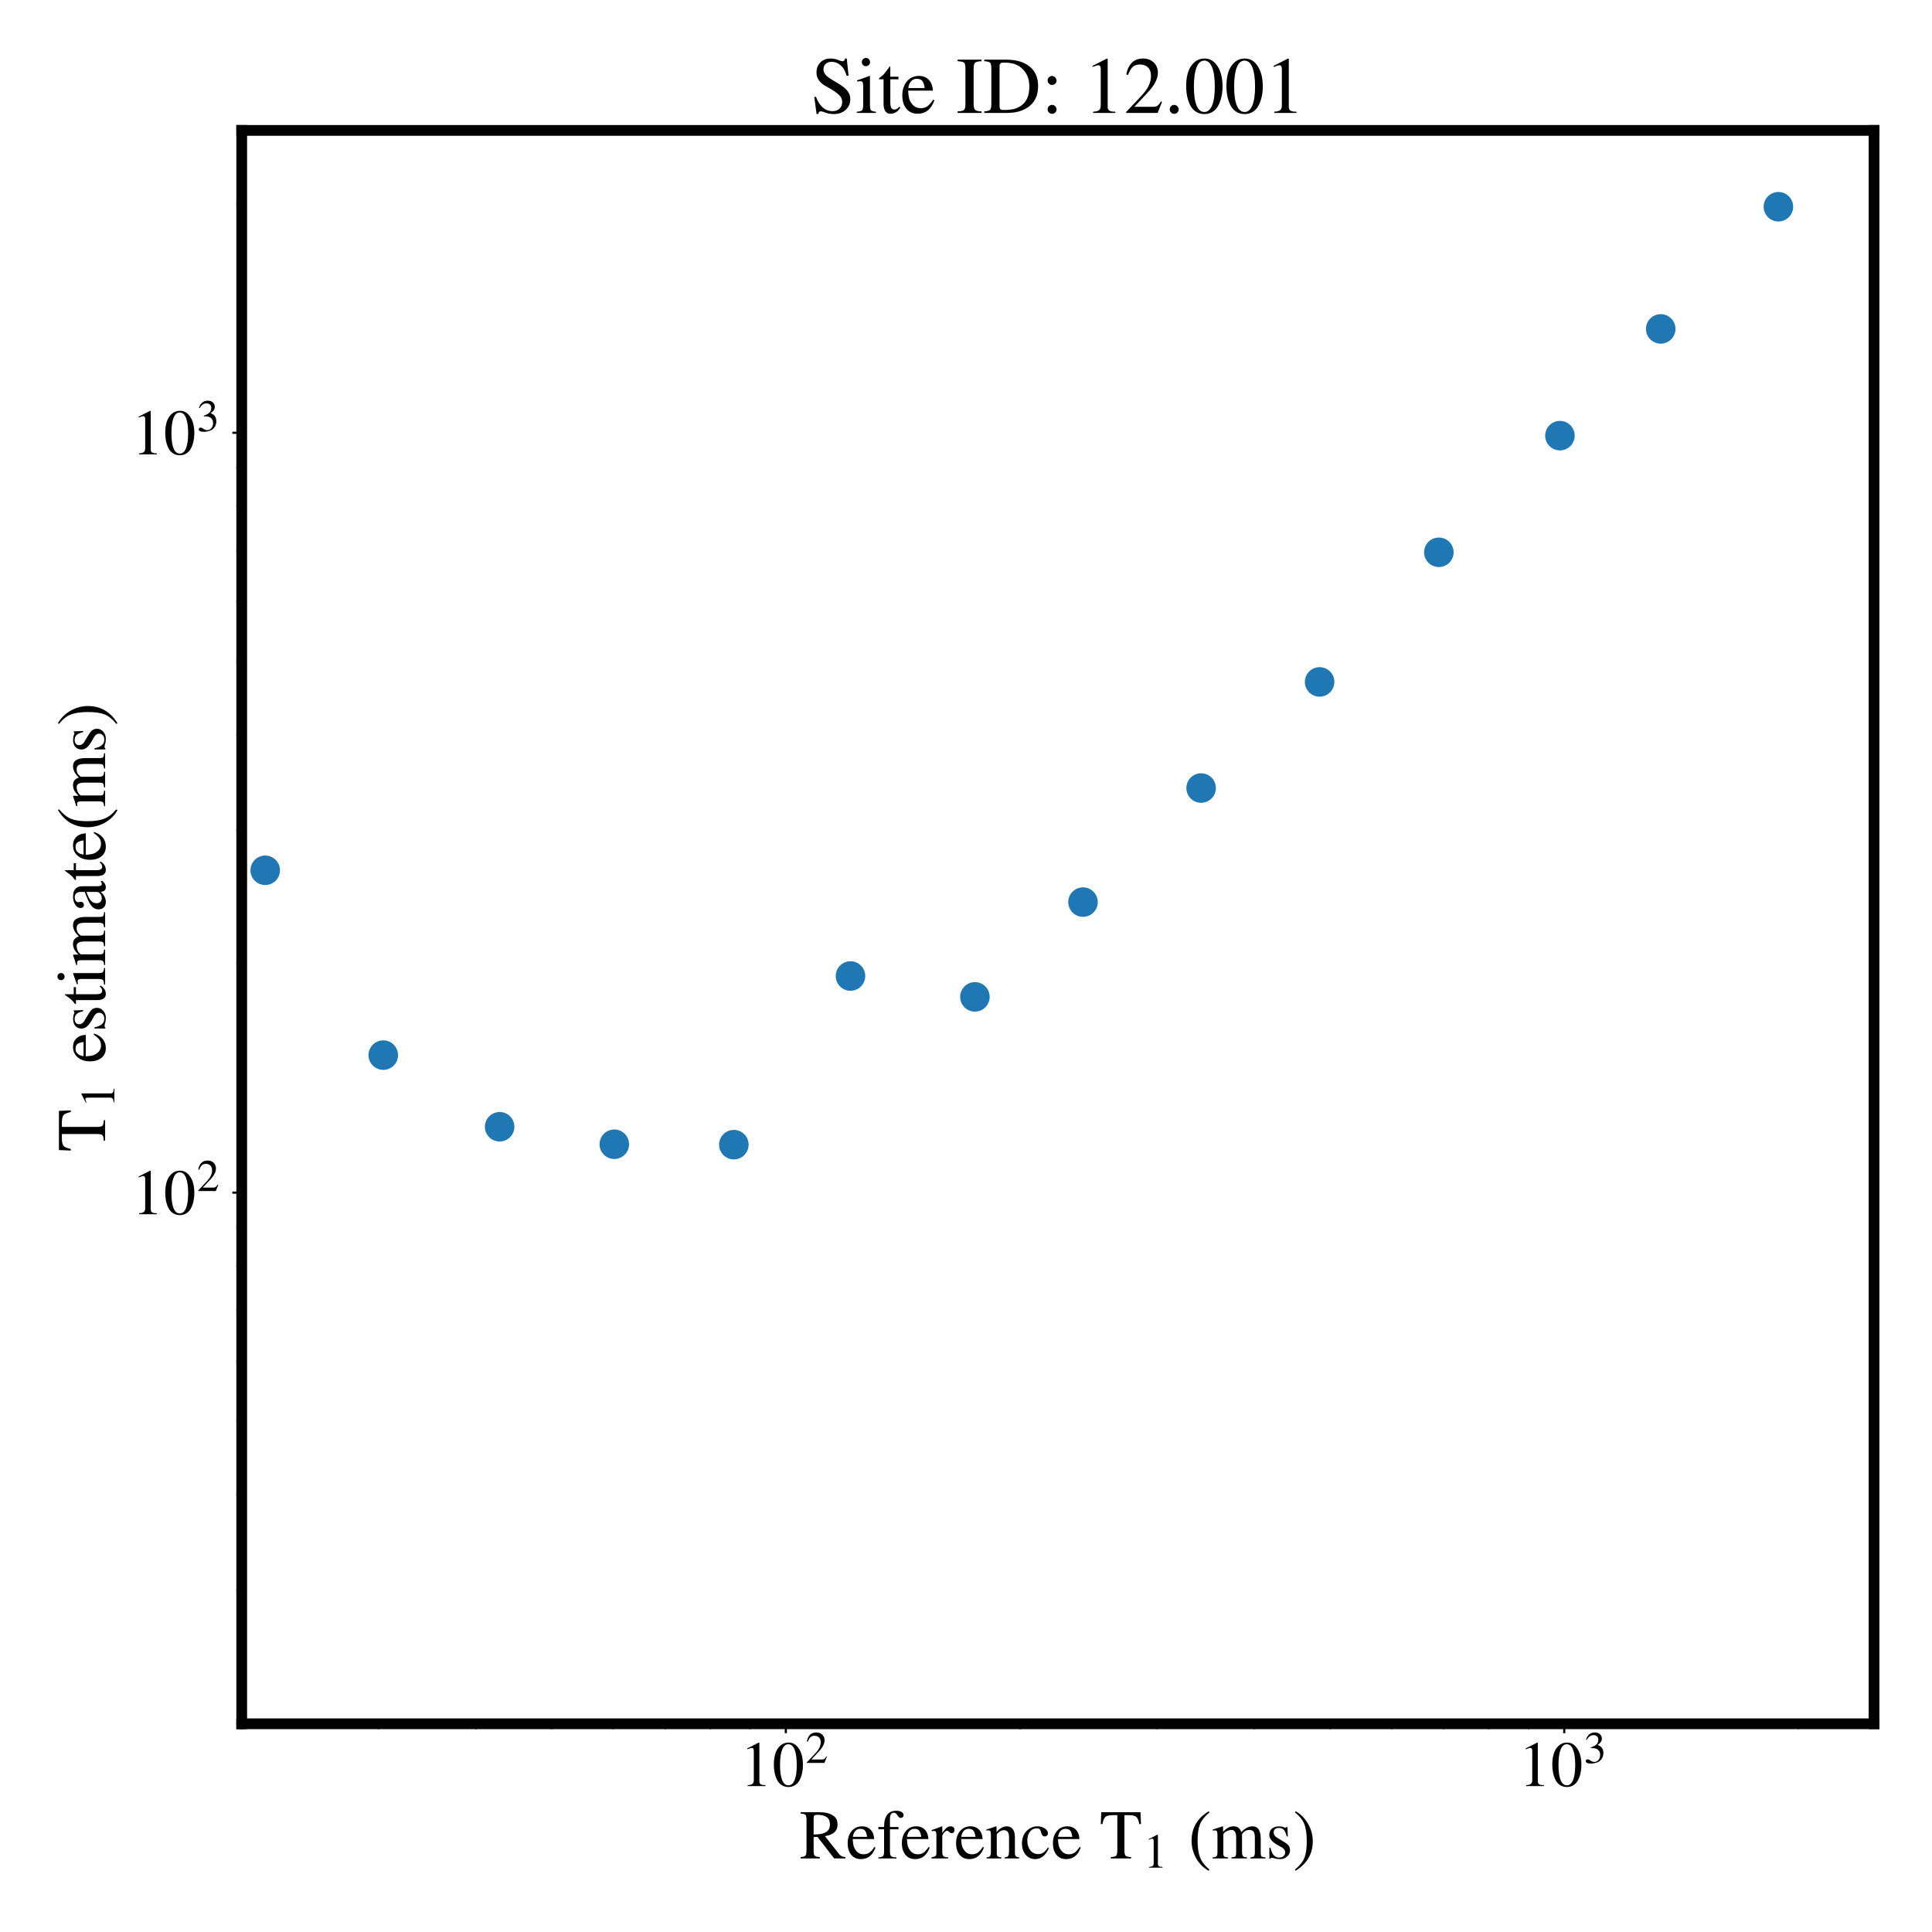
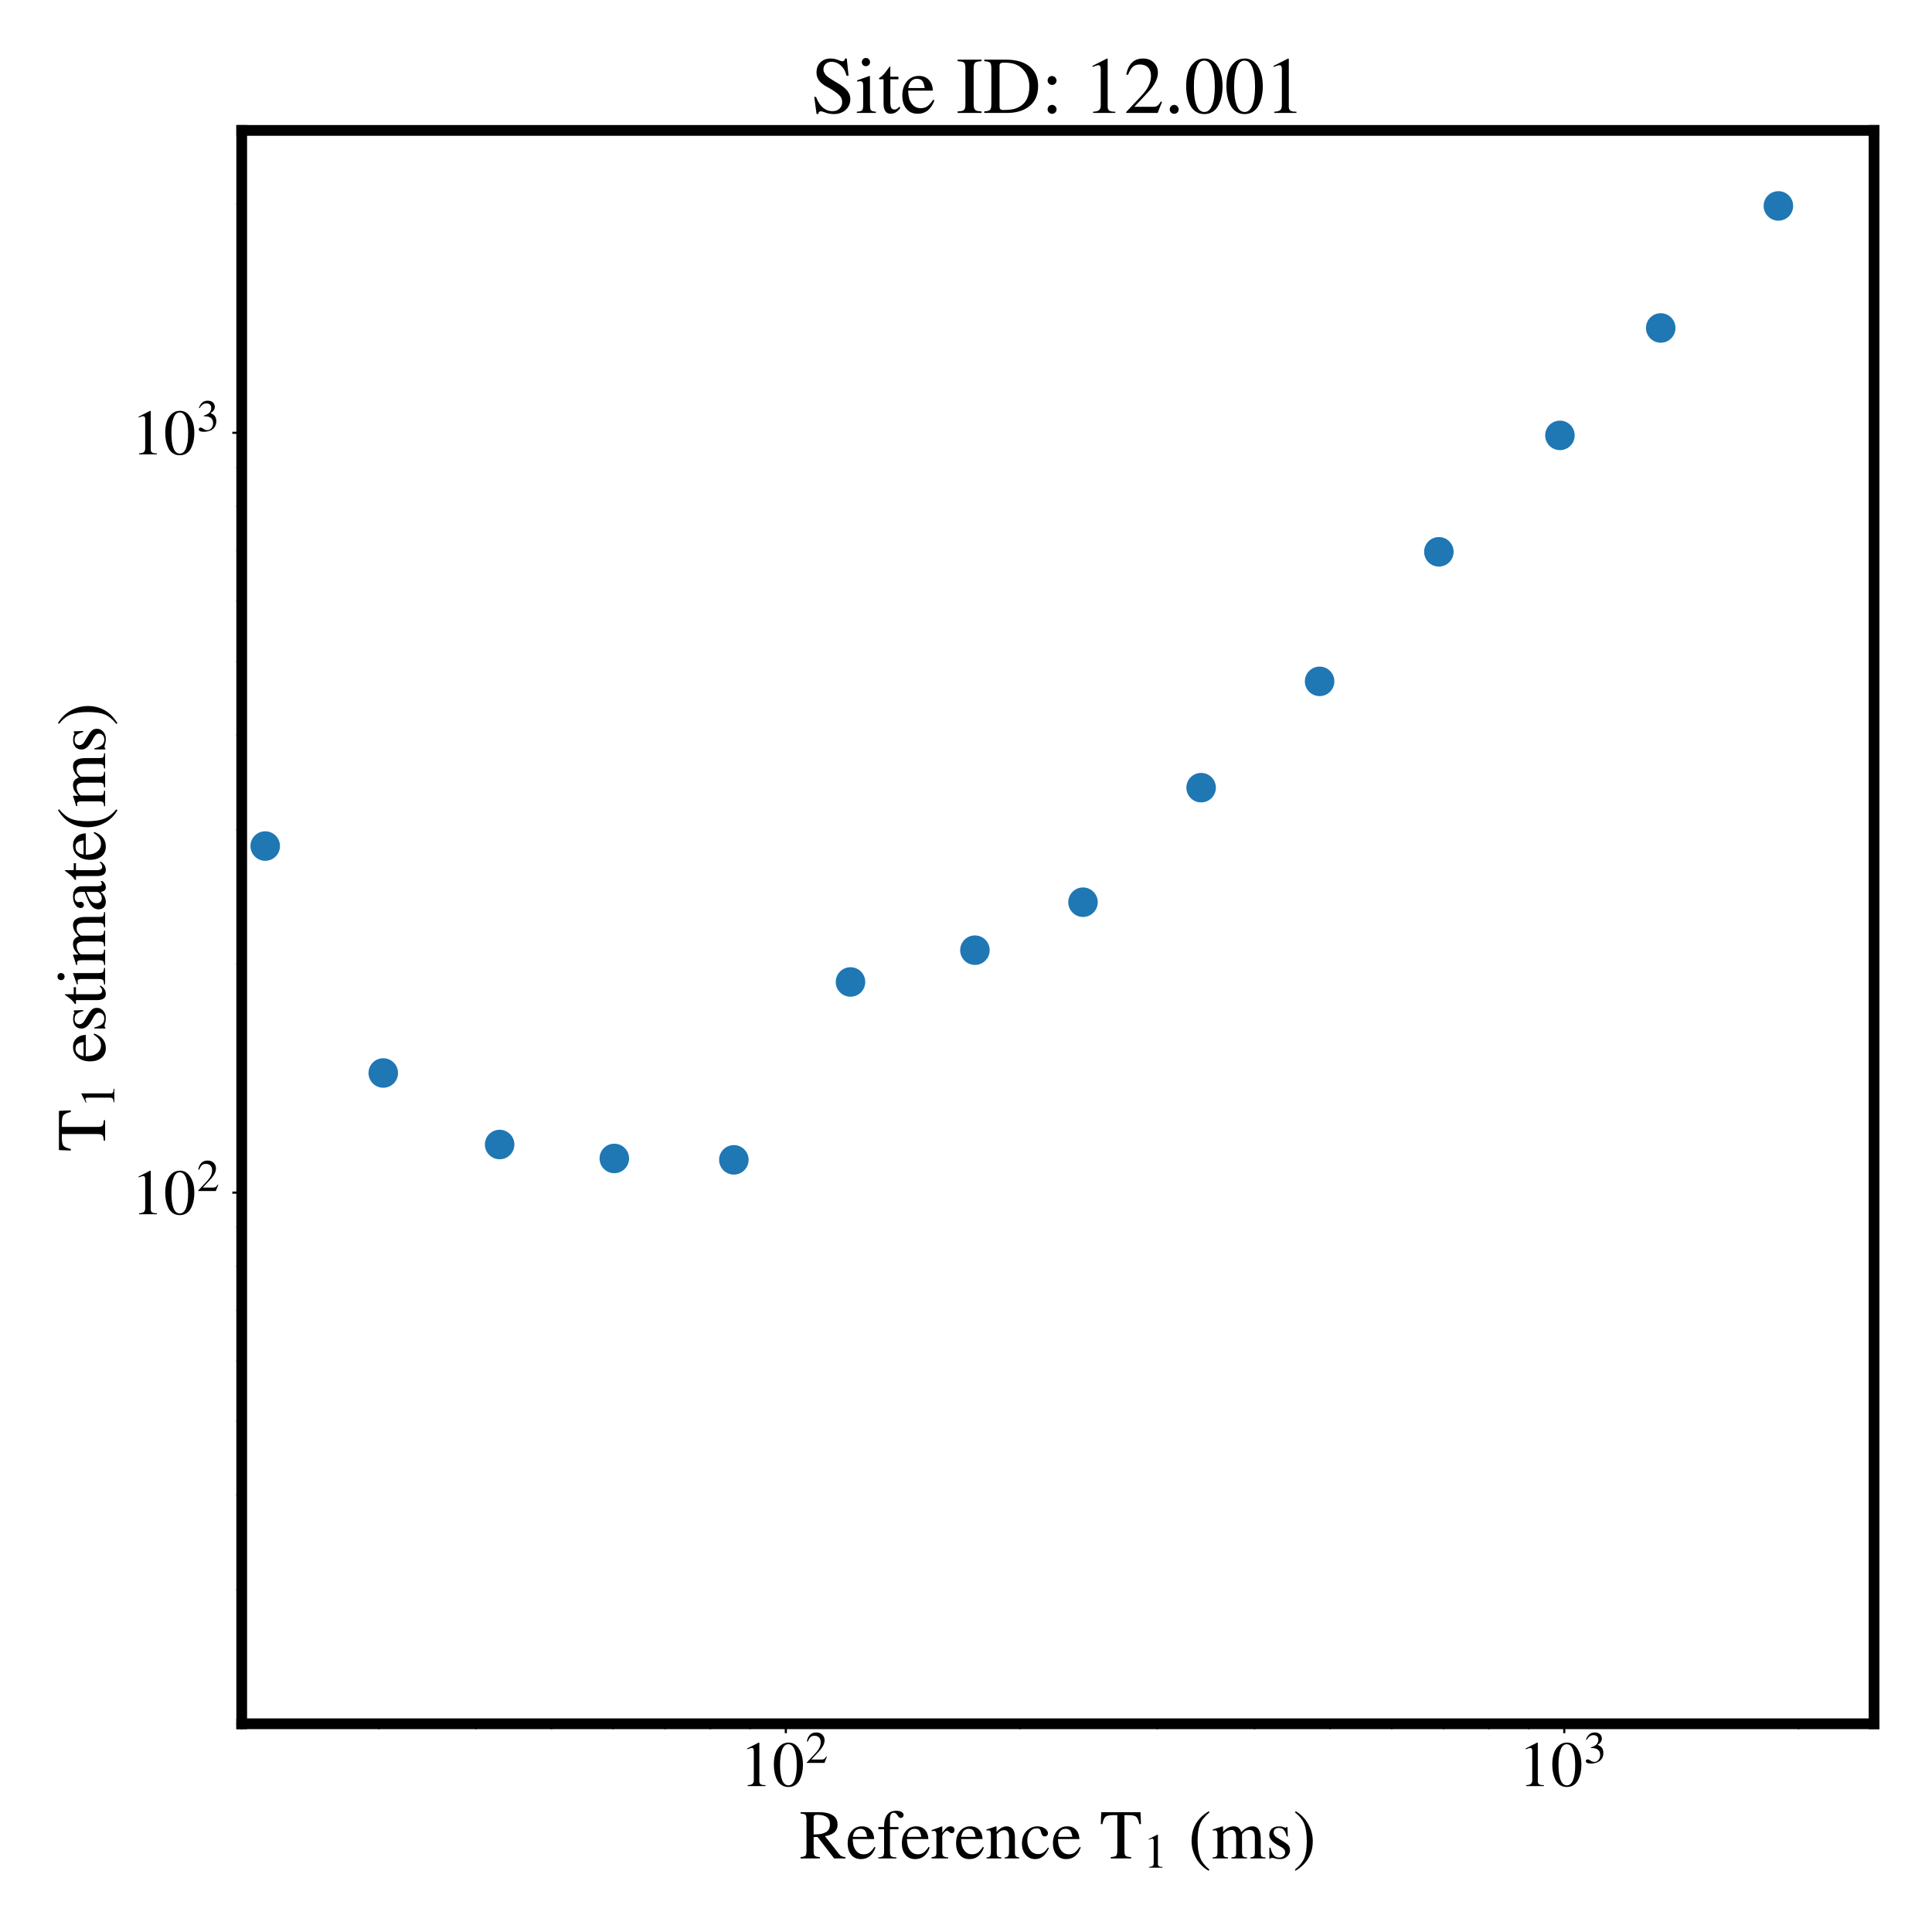
<svg xmlns="http://www.w3.org/2000/svg" xmlns:xlink="http://www.w3.org/1999/xlink" height="720pt" version="1.1" viewBox="0 0 720 720" width="720pt">
  <defs>
    <style type="text/css">*{stroke-linecap:butt;stroke-linejoin:round;}</style>
  </defs>
  <g id="figure_1">
    <g id="patch_1">
      <path d="M 0 720  L 720 720  L 720 0  L 0 0  z " style="fill:#ffffff;" />
    </g>
    <g id="axes_1">
      <g id="patch_2">
        <path d="M 90.08 642.4  L 698.4 642.4  L 698.4 48.6  L 90.08 48.6  z " style="fill:#ffffff;" />
      </g>
      <g id="matplotlib.axis_1">
        <g id="xtick_1">
          <g id="line2d_1">
            <defs>
-               <path d="M 0 0  L 0 3.5  " id="m56ca5095a7" style="stroke:#000000;stroke-width:0.8;" />
-             </defs>
-             <g>
-               <use style="stroke:#000000;stroke-width:0.8;" x="292.853" xlink:href="#m56ca5095a7" y="642.4" />
+               <path d="M 0 0  L 0 3.5  " id="m19f3a8c461" style="stroke:#000000;stroke-width:0.8;" />
+             </defs>
+             <g>
+               <use style="stroke:#000000;stroke-width:0.8;" x="292.853" xlink:href="#m19f3a8c461" y="642.4" />
            </g>
          </g>
          <g id="text_1">
            <g transform="translate(275.8133 665.7912)scale(0.24 -0.24)">
              <defs>
                <path d="M 39.406 0  L 11.797 0  L 11.797 1.5  Q 17.297 1.797 19.297 3.547  Q 21.297 5.297 21.297 9.5  L 21.297 54.406  Q 21.297 59.297 18.297 59.297  Q 16.906 59.297 13.797 58.094  L 11.094 57.094  L 11.094 58.5  L 29 67.594  L 29.906 67.297  L 29.906 7.594  Q 29.906 4.297 31.906 2.891  Q 33.906 1.5 39.406 1.5  z " id="STIXGeneral-Regular-49" />
                <path d="M 47.594 33  Q 47.594 26.297 46.297 20.344  Q 45 14.406 42.453 9.406  Q 39.906 4.406 35.406 1.5  Q 30.906 -1.406 25 -1.406  Q 18.906 -1.406 14.297 1.688  Q 9.703 4.797 7.203 10  Q 4.703 15.203 3.547 21.094  Q 2.406 27 2.406 33.594  Q 2.406 42.906 4.703 50.344  Q 7 57.797 12.344 62.688  Q 17.703 67.594 25.406 67.594  Q 35.203 67.594 41.391 58  Q 47.594 48.406 47.594 33  z M 38 32.5  Q 38 48.297 34.641 56.641  Q 31.297 65 24.797 65  Q 18.594 65 15.297 56.594  Q 12 48.203 12 32.906  Q 12 17.5 15.297 9.344  Q 18.594 1.203 25 1.203  Q 31.297 1.203 34.641 9.344  Q 38 17.5 38 32.5  z " id="STIXGeneral-Regular-48" />
                <path d="M 47.406 13.703  L 42 0  L 2.906 0  L 2.906 1.203  L 20.703 20.094  Q 27.703 27.406 30.703 33.5  Q 33.703 39.594 33.703 46.094  Q 33.703 52.797 30 56.5  Q 26.297 60.203 19.797 60.203  Q 14.406 60.203 11.25 57.391  Q 8.094 54.594 5.094 47.203  L 3 47.703  Q 4.703 57 9.844 62.297  Q 15 67.594 23.797 67.594  Q 32.094 67.594 37.188 62.594  Q 42.297 57.594 42.297 50  Q 42.297 38.703 29.5 25.203  L 13 7.594  L 36.406 7.594  Q 39.703 7.594 41.641 8.891  Q 43.594 10.203 46 14.297  z " id="STIXGeneral-Regular-50" />
              </defs>
              <use transform="translate(0 0.684375)" xlink:href="#STIXGeneral-Regular-49" />
              <use transform="translate(49.99999 0.684375)" xlink:href="#STIXGeneral-Regular-48" />
              <use transform="translate(101.575 36.68438)scale(0.7)" xlink:href="#STIXGeneral-Regular-50" />
            </g>
          </g>
        </g>
        <g id="xtick_2">
          <g id="line2d_2">
            <g>
-               <use style="stroke:#000000;stroke-width:0.8;" x="582.956" xlink:href="#m56ca5095a7" y="642.4" />
+               <use style="stroke:#000000;stroke-width:0.8;" x="582.956" xlink:href="#m19f3a8c461" y="642.4" />
            </g>
          </g>
          <g id="text_2">
            <g transform="translate(565.9164 665.7912)scale(0.24 -0.24)">
              <defs>
                <path d="M 6.094 51  L 4.5 51.406  Q 6.797 58.906 11.688 63.25  Q 16.594 67.594 24.094 67.594  Q 31.094 67.594 35.391 63.797  Q 39.703 60 39.703 53.906  Q 39.703 45.703 30.406 40.094  Q 35.906 37.703 38.703 34.797  Q 43.094 29.906 43.094 21.906  Q 43.094 13.906 38.5 7.906  Q 35.094 3.297 28.75 0.938  Q 22.406 -1.406 15.297 -1.406  Q 4.094 -1.406 4.094 4.297  Q 4.094 5.906 5.297 6.906  Q 6.5 7.906 8.203 7.906  Q 10.703 7.906 14.297 5.297  Q 18.703 2.203 22.906 2.203  Q 28.406 2.203 32.156 6.641  Q 35.906 11.094 35.906 17.5  Q 35.906 29 25.5 32  Q 22.406 33 15.297 33  L 15.297 34.406  Q 20.906 36.297 23.703 38  Q 31.797 42.594 31.797 51.406  Q 31.797 56.406 28.938 59  Q 26.094 61.594 21 61.594  Q 12 61.594 6.094 51  z " id="STIXGeneral-Regular-51" />
              </defs>
              <use transform="translate(0 0.684375)" xlink:href="#STIXGeneral-Regular-49" />
              <use transform="translate(49.99999 0.684375)" xlink:href="#STIXGeneral-Regular-48" />
              <use transform="translate(101.575 36.68438)scale(0.7)" xlink:href="#STIXGeneral-Regular-51" />
            </g>
          </g>
        </g>
        <g id="xtick_3">
          <g id="line2d_3">
            <defs>
-               <path d="M 0 0  L 0 2  " id="m1304744fd0" style="stroke:#000000;stroke-width:0.6;" />
-             </defs>
-             <g>
-               <use style="stroke:#000000;stroke-width:0.6;" x="90.08" xlink:href="#m1304744fd0" y="642.4" />
+               <path d="M 0 0  L 0 2  " id="m3f1a6c4cc9" style="stroke:#000000;stroke-width:0.6;" />
+             </defs>
+             <g>
+               <use style="stroke:#000000;stroke-width:0.6;" x="90.08" xlink:href="#m3f1a6c4cc9" y="642.4" />
            </g>
          </g>
        </g>
        <g id="xtick_4">
          <g id="line2d_4">
            <g>
-               <use style="stroke:#000000;stroke-width:0.6;" x="141.165" xlink:href="#m1304744fd0" y="642.4" />
+               <use style="stroke:#000000;stroke-width:0.6;" x="141.165" xlink:href="#m3f1a6c4cc9" y="642.4" />
            </g>
          </g>
        </g>
        <g id="xtick_5">
          <g id="line2d_5">
            <g>
-               <use style="stroke:#000000;stroke-width:0.6;" x="177.41" xlink:href="#m1304744fd0" y="642.4" />
+               <use style="stroke:#000000;stroke-width:0.6;" x="177.41" xlink:href="#m3f1a6c4cc9" y="642.4" />
            </g>
          </g>
        </g>
        <g id="xtick_6">
          <g id="line2d_6">
            <g>
-               <use style="stroke:#000000;stroke-width:0.6;" x="205.524" xlink:href="#m1304744fd0" y="642.4" />
+               <use style="stroke:#000000;stroke-width:0.6;" x="205.524" xlink:href="#m3f1a6c4cc9" y="642.4" />
            </g>
          </g>
        </g>
        <g id="xtick_7">
          <g id="line2d_7">
            <g>
-               <use style="stroke:#000000;stroke-width:0.6;" x="228.494" xlink:href="#m1304744fd0" y="642.4" />
+               <use style="stroke:#000000;stroke-width:0.6;" x="228.494" xlink:href="#m3f1a6c4cc9" y="642.4" />
            </g>
          </g>
        </g>
        <g id="xtick_8">
          <g id="line2d_8">
            <g>
-               <use style="stroke:#000000;stroke-width:0.6;" x="247.916" xlink:href="#m1304744fd0" y="642.4" />
+               <use style="stroke:#000000;stroke-width:0.6;" x="247.916" xlink:href="#m3f1a6c4cc9" y="642.4" />
            </g>
          </g>
        </g>
        <g id="xtick_9">
          <g id="line2d_9">
            <g>
-               <use style="stroke:#000000;stroke-width:0.6;" x="264.739" xlink:href="#m1304744fd0" y="642.4" />
+               <use style="stroke:#000000;stroke-width:0.6;" x="264.739" xlink:href="#m3f1a6c4cc9" y="642.4" />
            </g>
          </g>
        </g>
        <g id="xtick_10">
          <g id="line2d_10">
            <g>
-               <use style="stroke:#000000;stroke-width:0.6;" x="279.579" xlink:href="#m1304744fd0" y="642.4" />
+               <use style="stroke:#000000;stroke-width:0.6;" x="279.579" xlink:href="#m3f1a6c4cc9" y="642.4" />
            </g>
          </g>
        </g>
        <g id="xtick_11">
          <g id="line2d_11">
            <g>
-               <use style="stroke:#000000;stroke-width:0.6;" x="380.183" xlink:href="#m1304744fd0" y="642.4" />
+               <use style="stroke:#000000;stroke-width:0.6;" x="380.183" xlink:href="#m3f1a6c4cc9" y="642.4" />
            </g>
          </g>
        </g>
        <g id="xtick_12">
          <g id="line2d_12">
            <g>
-               <use style="stroke:#000000;stroke-width:0.6;" x="431.268" xlink:href="#m1304744fd0" y="642.4" />
+               <use style="stroke:#000000;stroke-width:0.6;" x="431.268" xlink:href="#m3f1a6c4cc9" y="642.4" />
            </g>
          </g>
        </g>
        <g id="xtick_13">
          <g id="line2d_13">
            <g>
-               <use style="stroke:#000000;stroke-width:0.6;" x="467.513" xlink:href="#m1304744fd0" y="642.4" />
+               <use style="stroke:#000000;stroke-width:0.6;" x="467.513" xlink:href="#m3f1a6c4cc9" y="642.4" />
            </g>
          </g>
        </g>
        <g id="xtick_14">
          <g id="line2d_14">
            <g>
-               <use style="stroke:#000000;stroke-width:0.6;" x="495.627" xlink:href="#m1304744fd0" y="642.4" />
+               <use style="stroke:#000000;stroke-width:0.6;" x="495.627" xlink:href="#m3f1a6c4cc9" y="642.4" />
            </g>
          </g>
        </g>
        <g id="xtick_15">
          <g id="line2d_15">
            <g>
-               <use style="stroke:#000000;stroke-width:0.6;" x="518.597" xlink:href="#m1304744fd0" y="642.4" />
+               <use style="stroke:#000000;stroke-width:0.6;" x="518.597" xlink:href="#m3f1a6c4cc9" y="642.4" />
            </g>
          </g>
        </g>
        <g id="xtick_16">
          <g id="line2d_16">
            <g>
-               <use style="stroke:#000000;stroke-width:0.6;" x="538.019" xlink:href="#m1304744fd0" y="642.4" />
+               <use style="stroke:#000000;stroke-width:0.6;" x="538.019" xlink:href="#m3f1a6c4cc9" y="642.4" />
            </g>
          </g>
        </g>
        <g id="xtick_17">
          <g id="line2d_17">
            <g>
-               <use style="stroke:#000000;stroke-width:0.6;" x="554.842" xlink:href="#m1304744fd0" y="642.4" />
+               <use style="stroke:#000000;stroke-width:0.6;" x="554.842" xlink:href="#m3f1a6c4cc9" y="642.4" />
            </g>
          </g>
        </g>
        <g id="xtick_18">
          <g id="line2d_18">
            <g>
-               <use style="stroke:#000000;stroke-width:0.6;" x="569.682" xlink:href="#m1304744fd0" y="642.4" />
+               <use style="stroke:#000000;stroke-width:0.6;" x="569.682" xlink:href="#m3f1a6c4cc9" y="642.4" />
            </g>
          </g>
        </g>
        <g id="xtick_19">
          <g id="line2d_19">
            <g>
-               <use style="stroke:#000000;stroke-width:0.6;" x="670.286" xlink:href="#m1304744fd0" y="642.4" />
+               <use style="stroke:#000000;stroke-width:0.6;" x="670.286" xlink:href="#m3f1a6c4cc9" y="642.4" />
            </g>
          </g>
        </g>
        <g id="text_3">
          <g transform="translate(297.91 692.7572)scale(0.26 -0.26)">
            <defs>
              <path d="M 66 0  L 49.797 0  L 26 30.797  L 20.406 30.594  L 20.406 11.203  Q 20.406 5.5 21.953 3.891  Q 23.5 2.297 29.297 1.906  L 29.297 0  L 1.703 0  L 1.703 1.906  Q 7.406 2.406 8.797 4.094  Q 10.203 5.797 10.203 12.406  L 10.203 55.094  Q 10.203 60.703 8.797 62.297  Q 7.406 63.906 1.703 64.297  L 1.703 66.203  L 28.906 66.203  Q 42.594 66.203 49.797 60.297  Q 54.703 56.297 54.703 48.297  Q 54.703 34.703 36.594 31.906  L 56.594 6.594  Q 58.703 4 60.594 3.094  Q 62.5 2.203 66 1.906  z M 20.406 58.297  L 20.406 34.297  Q 27.594 34.406 31.094 35.094  Q 34.594 35.797 38.094 37.703  Q 43.797 40.906 43.797 49.094  Q 43.797 62.5 25.5 62.5  Q 22.797 62.5 21.594 61.641  Q 20.406 60.797 20.406 58.297  z " id="STIXGeneral-Regular-82" />
              <path d="M 40.797 16.406  L 42.406 15.703  Q 36.406 -1 21.5 -1  Q 12.703 -1 7.594 5.141  Q 2.5 11.297 2.5 21.703  Q 2.5 32.406 8.203 39.203  Q 13.906 46 23.203 46  Q 32.203 46 37.094 39.094  Q 40 35.094 40.5 27.703  L 9.703 27.703  Q 10.094 21.406 10.938 18.094  Q 11.797 14.797 14.297 11.406  Q 18.5 5.906 25.406 5.906  Q 30.297 5.906 33.641 8.297  Q 37 10.703 40.797 16.406  z M 9.906 30.906  L 30.297 30.906  Q 29.406 37.203 27.344 39.797  Q 25.297 42.406 20.5 42.406  Q 16.297 42.406 13.5 39.453  Q 10.703 36.5 9.906 30.906  z " id="STIXGeneral-Regular-101" />
              <path d="M 2.094 45  L 10.297 45  Q 10.406 51 11.094 54.344  Q 11.797 57.703 13.797 61.094  Q 18 68.297 27.906 68.297  Q 32.406 68.297 35.344 66.547  Q 38.297 64.797 38.297 62.094  Q 38.297 60.406 37.094 59.203  Q 35.906 58 34.094 58  Q 31.703 58 29.594 61.594  Q 27.203 65.5 24.297 65.5  Q 18.703 65.5 18.703 56.594  L 18.703 45  L 30.906 45  L 30.906 41.797  L 18.703 41.797  L 18.703 10.406  Q 18.703 4.797 20.297 3.25  Q 21.906 1.703 28 1.5  L 28 0  L 2 0  L 2 1.5  Q 7.406 1.797 8.844 3.344  Q 10.297 4.906 10.297 10.406  L 10.297 41.797  L 2.094 41.797  z " id="STIXGeneral-Regular-102" />
              <path d="M 16 45.797  L 16 36.594  Q 19.797 42 22.344 44  Q 24.906 46 28 46  Q 30.594 46 32.047 44.594  Q 33.5 43.203 33.5 40.703  Q 33.5 38.594 32.453 37.391  Q 31.406 36.203 29.594 36.203  Q 27.703 36.203 25.594 38.203  Q 24 39.703 23 39.703  Q 20.906 39.703 18.453 36.797  Q 16 33.906 16 31.5  L 16 9  Q 16 4.703 17.703 3.203  Q 19.406 1.703 24.5 1.5  L 24.5 0  L 0.5 0  L 0.5 1.5  Q 5.297 2.406 6.438 3.5  Q 7.594 4.594 7.594 8.406  L 7.594 33.406  Q 7.594 36.703 6.844 38.047  Q 6.094 39.406 4.203 39.406  Q 2.594 39.406 0.703 39  L 0.703 40.594  Q 7 42.594 15.5 46  z " id="STIXGeneral-Regular-114" />
              <path d="M 48.5 0  L 27.703 0  L 27.797 1.5  Q 31.5 1.797 32.75 3.641  Q 34 5.5 34 10.5  L 34 30.406  Q 34 40.5 26.703 40.5  Q 24.203 40.5 22 39.297  Q 19.797 38.094 16.406 34.797  L 16.406 7.203  Q 16.406 4.203 17.75 3  Q 19.094 1.797 22.906 1.5  L 22.906 0  L 1.797 0  L 1.797 1.5  Q 5.594 1.797 6.797 3.344  Q 8 4.906 8 9.406  L 8 33.703  Q 8 37.406 7.297 38.797  Q 6.594 40.203 4.5 40.203  Q 2.5 40.203 1.594 39.797  L 1.594 41.5  Q 8.594 43.5 15.297 46  L 16.094 45.703  L 16.094 37.906  L 16.203 37.906  Q 23.297 46 30.594 46  Q 36.297 46 39.344 42  Q 42.406 38 42.406 30.594  L 42.406 8.5  Q 42.406 4.5 43.594 3.203  Q 44.797 1.906 48.5 1.5  z " id="STIXGeneral-Regular-110" />
              <path d="M 39.797 15.594  L 41.203 14.703  Q 36.906 6.297 33 3.203  Q 27.906 -1 21.5 -1  Q 13.203 -1 7.844 5.25  Q 2.5 11.5 2.5 21.203  Q 2.5 33.906 10.906 40.906  Q 17.094 46 24.406 46  Q 30.703 46 35.25 42.953  Q 39.797 39.906 39.797 35.703  Q 39.797 34 38.391 32.75  Q 37 31.5 35.094 31.5  Q 31.594 31.5 30.297 36.094  L 29.703 38.297  Q 28.906 41.094 27.703 42.094  Q 26.5 43.094 23.797 43.094  Q 17.703 43.094 13.953 38.297  Q 10.203 33.5 10.203 25.703  Q 10.203 17.094 14.5 11.641  Q 18.797 6.203 25.703 6.203  Q 30 6.203 33.094 8.25  Q 36.203 10.297 39.797 15.594  z " id="STIXGeneral-Regular-99" />
              <path id="STIXGeneral-Regular-32" />
              <path d="M 59.297 49.203  L 56.906 49.203  Q 55.297 57.406 52.391 59.703  Q 49.5 62 41.5 62  L 35.594 62  L 35.594 11.094  Q 35.594 5.406 37.297 3.797  Q 39 2.203 45.203 1.906  L 45.203 0  L 16 0  L 16 1.906  Q 22.297 2.297 23.844 4  Q 25.406 5.703 25.406 12.297  L 25.406 62  L 19.406 62  Q 11.297 62 8.438 59.641  Q 5.594 57.297 4.094 49.203  L 1.703 49.203  L 2.406 66.203  L 58.594 66.203  z " id="STIXGeneral-Regular-84" />
              <path d="M 30.406 -16.094  L 29.203 -17.703  Q 17.594 -11.094 11.188 0.5  Q 4.797 12.094 4.797 25.203  Q 4.797 52.906 29.5 67.594  L 30.406 66  Q 20.203 57.297 16.797 48.844  Q 13.406 40.406 13.406 25.5  Q 13.406 10.703 16.906 1.5  Q 20.406 -7.703 30.406 -16.094  z " id="STIXGeneral-Regular-40" />
              <path d="M 77.5 0  L 55.703 0  L 55.703 1.5  Q 59.906 1.906 61.047 3.25  Q 62.203 4.594 62.203 9  L 62.203 29.594  Q 62.203 35.594 60.453 38.188  Q 58.703 40.797 54.5 40.797  Q 51 40.797 48.547 39.391  Q 46.094 38 43.797 34.703  L 43.797 9.5  Q 43.797 4.703 45.25 3.141  Q 46.703 1.594 51 1.5  L 51 0  L 28.594 0  L 28.594 1.5  Q 33 1.797 34.203 2.938  Q 35.406 4.094 35.406 8.594  L 35.406 29.703  Q 35.406 40.797 28.906 40.797  Q 26.094 40.797 22.938 39.547  Q 19.797 38.297 18.297 36.5  Q 17 35 17 34.797  L 17 7  Q 17 3.797 18.391 2.75  Q 19.797 1.703 23.797 1.5  L 23.797 0  L 1.594 0  L 1.594 1.5  Q 5.797 1.594 7.188 3.047  Q 8.594 4.5 8.594 8.797  L 8.594 33.594  Q 8.594 37.297 7.797 38.75  Q 7 40.203 5.094 40.203  Q 3.594 40.203 1.906 39.797  L 1.906 41.5  Q 8.703 43.406 15.797 46  L 16.594 45.703  L 16.594 38.297  L 16.797 38.297  Q 21.297 43 24.75 44.5  Q 28.203 46 32.094 46  Q 40 46 42.703 37.594  Q 50.5 46 59 46  Q 70.594 46 70.594 28  L 70.594 7.703  Q 70.594 4.406 71.594 3.156  Q 72.594 1.906 74.906 1.703  L 77.5 1.5  z " id="STIXGeneral-Regular-109" />
              <path d="M 15.594 30.094  L 26 23.797  Q 31 20.797 32.891 18.188  Q 34.797 15.594 34.797 11.5  Q 34.797 6.5 30.641 2.75  Q 26.5 -1 20.797 -1  Q 16.094 -1 13.5 -0.094  Q 10.797 0.797 8.906 0.797  Q 7.203 0.797 6.5 -0.406  L 5.203 -0.406  L 5.203 15.297  L 6.797 15.297  Q 8.406 8 11.406 4.594  Q 14.406 1.203 19.5 1.203  Q 23.203 1.203 25.5 3.297  Q 27.797 5.406 27.797 8.594  Q 27.797 13.203 22.5 16.094  L 17.094 19.094  Q 5.094 25.797 5.094 33.594  Q 5.094 39.406 8.844 42.656  Q 12.594 45.906 18.906 45.906  Q 23.297 45.906 25.594 44.797  Q 27.406 44 28.406 44  Q 29.094 44 30 45  L 31.094 45  L 31.594 31.406  L 30.094 31.406  Q 28.406 38.203 25.844 40.953  Q 23.297 43.703 18.797 43.703  Q 15.406 43.703 13.344 42  Q 11.297 40.297 11.297 36.906  Q 11.297 35.203 12.438 33.25  Q 13.594 31.297 15.594 30.094  z " id="STIXGeneral-Regular-115" />
              <path d="M 2.906 66  L 4.094 67.594  Q 15.5 60.797 22 49.188  Q 28.5 37.594 28.5 24.703  Q 28.5 -2.594 3.797 -17.703  L 2.906 -16.094  Q 13.203 -7.594 16.547 0.844  Q 19.906 9.297 19.906 24.406  Q 19.906 39.594 16.547 48.75  Q 13.203 57.906 2.906 66  z " id="STIXGeneral-Regular-41" />
            </defs>
            <use transform="translate(0 0.703125)" xlink:href="#STIXGeneral-Regular-82" />
            <use transform="translate(66.7 0.703125)" xlink:href="#STIXGeneral-Regular-101" />
            <use transform="translate(111.1 0.703125)" xlink:href="#STIXGeneral-Regular-102" />
            <use transform="translate(144.4 0.703125)" xlink:href="#STIXGeneral-Regular-101" />
            <use transform="translate(188.8 0.703125)" xlink:href="#STIXGeneral-Regular-114" />
            <use transform="translate(222.1 0.703125)" xlink:href="#STIXGeneral-Regular-101" />
            <use transform="translate(266.5 0.703125)" xlink:href="#STIXGeneral-Regular-110" />
            <use transform="translate(316.4999 0.703125)" xlink:href="#STIXGeneral-Regular-99" />
            <use transform="translate(360.8999 0.703125)" xlink:href="#STIXGeneral-Regular-101" />
            <use transform="translate(405.2999 0.703125)" xlink:href="#STIXGeneral-Regular-32" />
            <use transform="translate(430.2999 0.703125)" xlink:href="#STIXGeneral-Regular-84" />
            <use transform="translate(492.9432 -12.525)scale(0.7)" xlink:href="#STIXGeneral-Regular-49" />
            <use transform="translate(532.3525 0.703125)" xlink:href="#STIXGeneral-Regular-32" />
            <use transform="translate(557.3525 0.703125)" xlink:href="#STIXGeneral-Regular-40" />
            <use transform="translate(590.6525 0.703125)" xlink:href="#STIXGeneral-Regular-109" />
            <use transform="translate(668.4525 0.703125)" xlink:href="#STIXGeneral-Regular-115" />
            <use transform="translate(707.3525 0.703125)" xlink:href="#STIXGeneral-Regular-41" />
          </g>
        </g>
      </g>
      <g id="matplotlib.axis_2">
        <g id="ytick_1">
          <g id="line2d_20">
            <defs>
-               <path d="M 0 0  L -3.5 0  " id="me5547a1226" style="stroke:#000000;stroke-width:0.8;" />
-             </defs>
-             <g>
-               <use style="stroke:#000000;stroke-width:0.8;" x="90.08" xlink:href="#me5547a1226" y="444.467" />
+               <path d="M 0 0  L -3.5 0  " id="meeb41d1639" style="stroke:#000000;stroke-width:0.8;" />
+             </defs>
+             <g>
+               <use style="stroke:#000000;stroke-width:0.8;" x="90.08" xlink:href="#meeb41d1639" y="444.467" />
            </g>
          </g>
          <g id="text_4">
            <g transform="translate(49 452.6623)scale(0.24 -0.24)">
              <use transform="translate(0 0.684375)" xlink:href="#STIXGeneral-Regular-49" />
              <use transform="translate(49.99999 0.684375)" xlink:href="#STIXGeneral-Regular-48" />
              <use transform="translate(101.575 36.68438)scale(0.7)" xlink:href="#STIXGeneral-Regular-50" />
            </g>
          </g>
        </g>
        <g id="ytick_2">
          <g id="line2d_21">
            <g>
-               <use style="stroke:#000000;stroke-width:0.8;" x="90.08" xlink:href="#me5547a1226" y="161.288" />
+               <use style="stroke:#000000;stroke-width:0.8;" x="90.08" xlink:href="#meeb41d1639" y="161.288" />
            </g>
          </g>
          <g id="text_5">
            <g transform="translate(49 169.4837)scale(0.24 -0.24)">
              <use transform="translate(0 0.684375)" xlink:href="#STIXGeneral-Regular-49" />
              <use transform="translate(49.99999 0.684375)" xlink:href="#STIXGeneral-Regular-48" />
              <use transform="translate(101.575 36.68438)scale(0.7)" xlink:href="#STIXGeneral-Regular-51" />
            </g>
          </g>
        </g>
        <g id="ytick_3">
          <g id="line2d_22">
            <defs>
-               <path d="M 0 0  L -2 0  " id="mb45460c8a3" style="stroke:#000000;stroke-width:0.6;" />
-             </defs>
-             <g>
-               <use style="stroke:#000000;stroke-width:0.6;" x="90.08" xlink:href="#mb45460c8a3" y="642.4" />
+               <path d="M 0 0  L -2 0  " id="m7af364dc97" style="stroke:#000000;stroke-width:0.6;" />
+             </defs>
+             <g>
+               <use style="stroke:#000000;stroke-width:0.6;" x="90.08" xlink:href="#m7af364dc97" y="642.4" />
            </g>
          </g>
        </g>
        <g id="ytick_4">
          <g id="line2d_23">
            <g>
-               <use style="stroke:#000000;stroke-width:0.6;" x="90.08" xlink:href="#mb45460c8a3" y="592.535" />
+               <use style="stroke:#000000;stroke-width:0.6;" x="90.08" xlink:href="#m7af364dc97" y="592.535" />
            </g>
          </g>
        </g>
        <g id="ytick_5">
          <g id="line2d_24">
            <g>
-               <use style="stroke:#000000;stroke-width:0.6;" x="90.08" xlink:href="#mb45460c8a3" y="557.155" />
+               <use style="stroke:#000000;stroke-width:0.6;" x="90.08" xlink:href="#m7af364dc97" y="557.155" />
            </g>
          </g>
        </g>
        <g id="ytick_6">
          <g id="line2d_25">
            <g>
-               <use style="stroke:#000000;stroke-width:0.6;" x="90.08" xlink:href="#mb45460c8a3" y="529.712" />
+               <use style="stroke:#000000;stroke-width:0.6;" x="90.08" xlink:href="#m7af364dc97" y="529.712" />
            </g>
          </g>
        </g>
        <g id="ytick_7">
          <g id="line2d_26">
            <g>
-               <use style="stroke:#000000;stroke-width:0.6;" x="90.08" xlink:href="#mb45460c8a3" y="507.289" />
+               <use style="stroke:#000000;stroke-width:0.6;" x="90.08" xlink:href="#m7af364dc97" y="507.289" />
            </g>
          </g>
        </g>
        <g id="ytick_8">
          <g id="line2d_27">
            <g>
-               <use style="stroke:#000000;stroke-width:0.6;" x="90.08" xlink:href="#mb45460c8a3" y="488.332" />
+               <use style="stroke:#000000;stroke-width:0.6;" x="90.08" xlink:href="#m7af364dc97" y="488.332" />
            </g>
          </g>
        </g>
        <g id="ytick_9">
          <g id="line2d_28">
            <g>
-               <use style="stroke:#000000;stroke-width:0.6;" x="90.08" xlink:href="#mb45460c8a3" y="471.91" />
+               <use style="stroke:#000000;stroke-width:0.6;" x="90.08" xlink:href="#m7af364dc97" y="471.91" />
            </g>
          </g>
        </g>
        <g id="ytick_10">
          <g id="line2d_29">
            <g>
-               <use style="stroke:#000000;stroke-width:0.6;" x="90.08" xlink:href="#mb45460c8a3" y="457.424" />
+               <use style="stroke:#000000;stroke-width:0.6;" x="90.08" xlink:href="#m7af364dc97" y="457.424" />
            </g>
          </g>
        </g>
        <g id="ytick_11">
          <g id="line2d_30">
            <g>
-               <use style="stroke:#000000;stroke-width:0.6;" x="90.08" xlink:href="#mb45460c8a3" y="359.221" />
+               <use style="stroke:#000000;stroke-width:0.6;" x="90.08" xlink:href="#m7af364dc97" y="359.221" />
            </g>
          </g>
        </g>
        <g id="ytick_12">
          <g id="line2d_31">
            <g>
-               <use style="stroke:#000000;stroke-width:0.6;" x="90.08" xlink:href="#mb45460c8a3" y="309.356" />
+               <use style="stroke:#000000;stroke-width:0.6;" x="90.08" xlink:href="#m7af364dc97" y="309.356" />
            </g>
          </g>
        </g>
        <g id="ytick_13">
          <g id="line2d_32">
            <g>
-               <use style="stroke:#000000;stroke-width:0.6;" x="90.08" xlink:href="#mb45460c8a3" y="273.976" />
+               <use style="stroke:#000000;stroke-width:0.6;" x="90.08" xlink:href="#m7af364dc97" y="273.976" />
            </g>
          </g>
        </g>
        <g id="ytick_14">
          <g id="line2d_33">
            <g>
-               <use style="stroke:#000000;stroke-width:0.6;" x="90.08" xlink:href="#mb45460c8a3" y="246.533" />
+               <use style="stroke:#000000;stroke-width:0.6;" x="90.08" xlink:href="#m7af364dc97" y="246.533" />
            </g>
          </g>
        </g>
        <g id="ytick_15">
          <g id="line2d_34">
            <g>
-               <use style="stroke:#000000;stroke-width:0.6;" x="90.08" xlink:href="#mb45460c8a3" y="224.111" />
+               <use style="stroke:#000000;stroke-width:0.6;" x="90.08" xlink:href="#m7af364dc97" y="224.111" />
            </g>
          </g>
        </g>
        <g id="ytick_16">
          <g id="line2d_35">
            <g>
-               <use style="stroke:#000000;stroke-width:0.6;" x="90.08" xlink:href="#mb45460c8a3" y="205.153" />
+               <use style="stroke:#000000;stroke-width:0.6;" x="90.08" xlink:href="#m7af364dc97" y="205.153" />
            </g>
          </g>
        </g>
        <g id="ytick_17">
          <g id="line2d_36">
            <g>
-               <use style="stroke:#000000;stroke-width:0.6;" x="90.08" xlink:href="#mb45460c8a3" y="188.731" />
+               <use style="stroke:#000000;stroke-width:0.6;" x="90.08" xlink:href="#m7af364dc97" y="188.731" />
            </g>
          </g>
        </g>
        <g id="ytick_18">
          <g id="line2d_37">
            <g>
-               <use style="stroke:#000000;stroke-width:0.6;" x="90.08" xlink:href="#mb45460c8a3" y="174.246" />
+               <use style="stroke:#000000;stroke-width:0.6;" x="90.08" xlink:href="#m7af364dc97" y="174.246" />
            </g>
          </g>
        </g>
        <g id="ytick_19">
          <g id="line2d_38">
            <g>
-               <use style="stroke:#000000;stroke-width:0.6;" x="90.08" xlink:href="#mb45460c8a3" y="76.043" />
+               <use style="stroke:#000000;stroke-width:0.6;" x="90.08" xlink:href="#m7af364dc97" y="76.043" />
            </g>
          </g>
        </g>
        <g id="text_6">
          <g transform="translate(39.35719 429.22)rotate(-90)scale(0.26 -0.26)">
            <defs>
              <path d="M 26.594 7.703  L 27.906 6.594  Q 23.094 -1 15.797 -1  Q 7 -1 7 11.703  L 7 41.797  L 1.703 41.797  Q 1.297 42.094 1.297 42.5  Q 1.297 43.297 3 44.406  Q 6.797 46.594 12.703 55.094  Q 12.906 55.406 13.656 56.344  Q 14.406 57.297 14.703 57.906  Q 15.406 57.906 15.406 56.594  L 15.406 45  L 25.5 45  L 25.5 41.797  L 15.406 41.797  L 15.406 13.203  Q 15.406 8.406 16.594 6.297  Q 17.797 4.203 20.594 4.203  Q 23.594 4.203 26.594 7.703  z " id="STIXGeneral-Regular-116" />
              <path d="M 18 63.203  Q 18 61 16.5 59.547  Q 15 58.094 12.797 58.094  Q 10.703 58.094 9.25 59.547  Q 7.797 61 7.797 63.203  Q 7.797 65.297 9.297 66.797  Q 10.797 68.297 12.906 68.297  Q 15.094 68.297 16.547 66.797  Q 18 65.297 18 63.203  z M 25.297 0  L 1.594 0  L 1.594 1.5  Q 6.797 1.797 8.141 3.297  Q 9.5 4.797 9.5 10.406  L 9.5 33.094  Q 9.5 36.594 8.797 38  Q 8.094 39.406 6.203 39.406  Q 3.797 39.406 2 38.906  L 2 40.5  L 17.5 46  L 17.906 45.594  L 17.906 10.5  Q 17.906 4.906 19.156 3.406  Q 20.406 1.906 25.297 1.5  z " id="STIXGeneral-Regular-105" />
              <path d="M 44.203 6.594  L 44.203 3.797  Q 40.406 -1 35.203 -1  Q 29.5 -1 28.797 6.297  L 28.703 6.297  Q 22.297 -1 14.203 -1  Q 9.5 -1 6.594 1.75  Q 3.703 4.5 3.703 9.406  Q 3.703 16.406 10.703 21.094  Q 15.5 24.297 28.703 29.203  L 28.703 34.594  Q 28.703 39.094 26.547 41.344  Q 24.406 43.594 20.906 43.594  Q 17.906 43.594 15.906 42.141  Q 13.906 40.703 13.906 38.703  Q 13.906 37.797 14.203 36.688  Q 14.5 35.594 14.5 34.5  Q 14.5 33 13.141 31.703  Q 11.797 30.406 9.906 30.406  Q 8.203 30.406 6.891 31.703  Q 5.594 33 5.594 35  Q 5.594 39.797 10.703 43  Q 15.406 46 22.203 46  Q 30.297 46 34 41.5  Q 35.797 39.406 36.297 37.25  Q 36.797 35.094 36.797 30.406  L 36.797 11.297  Q 36.797 4.703 39.906 4.703  Q 41.906 4.703 44.203 6.594  z M 28.703 12.703  L 28.703 26.797  Q 19.5 23.594 15.906 20.203  Q 12.5 17.094 12.5 12.5  Q 12.5 8.703 14.391 6.75  Q 16.297 4.797 19.406 4.797  Q 22.703 4.797 25.203 6.406  Q 27.297 7.906 28 9.203  Q 28.703 10.5 28.703 12.703  z " id="STIXGeneral-Regular-97" />
            </defs>
            <use transform="translate(0 0.703125)" xlink:href="#STIXGeneral-Regular-84" />
            <use transform="translate(62.64327 -12.525)scale(0.7)" xlink:href="#STIXGeneral-Regular-49" />
            <use transform="translate(102.0526 0.703125)" xlink:href="#STIXGeneral-Regular-32" />
            <use transform="translate(127.0526 0.703125)" xlink:href="#STIXGeneral-Regular-101" />
            <use transform="translate(171.4526 0.703125)" xlink:href="#STIXGeneral-Regular-115" />
            <use transform="translate(210.3526 0.703125)" xlink:href="#STIXGeneral-Regular-116" />
            <use transform="translate(238.1526 0.703125)" xlink:href="#STIXGeneral-Regular-105" />
            <use transform="translate(265.9526 0.703125)" xlink:href="#STIXGeneral-Regular-109" />
            <use transform="translate(343.7526 0.703125)" xlink:href="#STIXGeneral-Regular-97" />
            <use transform="translate(388.1526 0.703125)" xlink:href="#STIXGeneral-Regular-116" />
            <use transform="translate(415.9526 0.703125)" xlink:href="#STIXGeneral-Regular-101" />
            <use transform="translate(460.3525 0.703125)" xlink:href="#STIXGeneral-Regular-40" />
            <use transform="translate(493.6525 0.703125)" xlink:href="#STIXGeneral-Regular-109" />
            <use transform="translate(571.4525 0.703125)" xlink:href="#STIXGeneral-Regular-115" />
            <use transform="translate(610.3525 0.703125)" xlink:href="#STIXGeneral-Regular-41" />
          </g>
        </g>
      </g>
      <g id="line2d_39">
        <defs>
-           <path d="M 0 5  C 1.326 5 2.598 4.473 3.536 3.536  C 4.473 2.598 5 1.326 5 0  C 5 -1.326 4.473 -2.598 3.536 -3.536  C 2.598 -4.473 1.326 -5 0 -5  C -1.326 -5 -2.598 -4.473 -3.536 -3.536  C -4.473 -2.598 -5 -1.326 -5 0  C -5 1.326 -4.473 2.598 -3.536 3.536  C -2.598 4.473 -1.326 5 0 5  z " id="m95cb4d7128" style="stroke:#1f77b4;" />
+           <path d="M 0 5  C 1.326 5 2.598 4.473 3.536 3.536  C 4.473 2.598 5 1.326 5 0  C 5 -1.326 4.473 -2.598 3.536 -3.536  C 2.598 -4.473 1.326 -5 0 -5  C -1.326 -5 -2.598 -4.473 -3.536 -3.536  C -4.473 -2.598 -5 -1.326 -5 0  C -5 1.326 -4.473 2.598 -3.536 3.536  C -2.598 4.473 -1.326 5 0 5  z " id="mb40947aabc" style="stroke:#1f77b4;" />
        </defs>
-         <g clip-path="url(#pd4fc54f78b)">
-           <use style="fill:#1f77b4;stroke:#1f77b4;" x="662.756" xlink:href="#m95cb4d7128" y="77.043" />
-           <use style="fill:#1f77b4;stroke:#1f77b4;" x="618.901" xlink:href="#m95cb4d7128" y="122.572" />
-           <use style="fill:#1f77b4;stroke:#1f77b4;" x="581.342" xlink:href="#m95cb4d7128" y="162.35" />
-           <use style="fill:#1f77b4;stroke:#1f77b4;" x="536.221" xlink:href="#m95cb4d7128" y="205.822" />
-           <use style="fill:#1f77b4;stroke:#1f77b4;" x="491.781" xlink:href="#m95cb4d7128" y="254.13" />
-           <use style="fill:#1f77b4;stroke:#1f77b4;" x="447.621" xlink:href="#m95cb4d7128" y="293.674" />
-           <use style="fill:#1f77b4;stroke:#1f77b4;" x="403.604" xlink:href="#m95cb4d7128" y="336.186" />
-           <use style="fill:#1f77b4;stroke:#1f77b4;" x="363.323" xlink:href="#m95cb4d7128" y="371.498" />
-           <use style="fill:#1f77b4;stroke:#1f77b4;" x="316.953" xlink:href="#m95cb4d7128" y="363.73" />
-           <use style="fill:#1f77b4;stroke:#1f77b4;" x="273.484" xlink:href="#m95cb4d7128" y="426.585" />
-           <use style="fill:#1f77b4;stroke:#1f77b4;" x="228.935" xlink:href="#m95cb4d7128" y="426.426" />
-           <use style="fill:#1f77b4;stroke:#1f77b4;" x="186.199" xlink:href="#m95cb4d7128" y="419.911" />
-           <use style="fill:#1f77b4;stroke:#1f77b4;" x="142.833" xlink:href="#m95cb4d7128" y="393.215" />
-           <use style="fill:#1f77b4;stroke:#1f77b4;" x="98.84" xlink:href="#m95cb4d7128" y="324.334" />
+         <g clip-path="url(#p4c847c8744)">
+           <use style="fill:#1f77b4;stroke:#1f77b4;" x="662.756" xlink:href="#mb40947aabc" y="76.74" />
+           <use style="fill:#1f77b4;stroke:#1f77b4;" x="618.901" xlink:href="#mb40947aabc" y="122.223" />
+           <use style="fill:#1f77b4;stroke:#1f77b4;" x="581.342" xlink:href="#mb40947aabc" y="162.256" />
+           <use style="fill:#1f77b4;stroke:#1f77b4;" x="536.221" xlink:href="#mb40947aabc" y="205.646" />
+           <use style="fill:#1f77b4;stroke:#1f77b4;" x="491.781" xlink:href="#mb40947aabc" y="253.92" />
+           <use style="fill:#1f77b4;stroke:#1f77b4;" x="447.621" xlink:href="#mb40947aabc" y="293.536" />
+           <use style="fill:#1f77b4;stroke:#1f77b4;" x="403.604" xlink:href="#mb40947aabc" y="336.224" />
+           <use style="fill:#1f77b4;stroke:#1f77b4;" x="363.323" xlink:href="#mb40947aabc" y="354.103" />
+           <use style="fill:#1f77b4;stroke:#1f77b4;" x="316.953" xlink:href="#mb40947aabc" y="365.95" />
+           <use style="fill:#1f77b4;stroke:#1f77b4;" x="273.484" xlink:href="#mb40947aabc" y="432.241" />
+           <use style="fill:#1f77b4;stroke:#1f77b4;" x="228.935" xlink:href="#mb40947aabc" y="431.721" />
+           <use style="fill:#1f77b4;stroke:#1f77b4;" x="186.199" xlink:href="#mb40947aabc" y="426.526" />
+           <use style="fill:#1f77b4;stroke:#1f77b4;" x="142.833" xlink:href="#mb40947aabc" y="399.874" />
+           <use style="fill:#1f77b4;stroke:#1f77b4;" x="98.84" xlink:href="#mb40947aabc" y="315.296" />
        </g>
      </g>
      <g id="patch_3">
        <path d="M 90.08 642.4  L 90.08 48.6  " style="fill:none;stroke:#000000;stroke-linecap:square;stroke-linejoin:miter;stroke-width:4;" />
      </g>
      <g id="patch_4">
        <path d="M 698.4 642.4  L 698.4 48.6  " style="fill:none;stroke:#000000;stroke-linecap:square;stroke-linejoin:miter;stroke-width:4;" />
      </g>
      <g id="patch_5">
        <path d="M 90.08 642.4  L 698.4 642.4  " style="fill:none;stroke:#000000;stroke-linecap:square;stroke-linejoin:miter;stroke-width:4;" />
      </g>
      <g id="patch_6">
        <path d="M 90.08 48.6  L 698.4 48.6  " style="fill:none;stroke:#000000;stroke-linecap:square;stroke-linejoin:miter;stroke-width:4;" />
      </g>
      <g id="text_7">
        <g transform="translate(302.1564 42.08906)scale(0.3 -0.3)">
          <defs>
            <path d="M 46.906 46.297  L 44.406 46.297  Q 42.703 52.5 40.297 55.703  Q 34.203 63.5 25.797 63.5  Q 21.203 63.5 18.453 60.844  Q 15.703 58.203 15.703 54  Q 15.703 52 16.703 50.094  Q 17.703 48.203 18.844 46.844  Q 20 45.5 22.891 43.5  Q 25.797 41.5 27.594 40.453  Q 29.406 39.406 33.594 36.906  Q 41.703 32.203 45.391 27.547  Q 49.094 22.906 49.094 17.297  Q 49.094 9 43.297 3.797  Q 37.5 -1.406 28.703 -1.406  Q 22.203 -1.406 16.906 0.906  Q 14.297 2 12.203 2  Q 11 2 10.203 1.094  Q 9.406 0.203 9.406 -1.297  L 7.203 -1.297  L 4.297 19.906  L 6.5 19.906  Q 13.203 2.203 27.094 2.203  Q 32.406 2.203 35.703 5.344  Q 39 8.5 39 13.406  Q 39 18.094 36.094 21.297  Q 31.297 26.5 19.297 32.906  Q 7.094 39.406 7.094 50.094  Q 7.094 58.094 12 62.844  Q 16.906 67.594 24.5 67.594  Q 29.797 67.594 35 65.406  Q 37.703 64.203 39.406 64.203  Q 42 64.203 42.594 67.594  L 44.703 67.594  z " id="STIXGeneral-Regular-83" />
            <path d="M 31.5 0  L 1.797 0  L 1.797 1.906  Q 8.094 2.094 9.797 3.75  Q 11.5 5.406 11.5 11.203  L 11.5 55.094  Q 11.5 60.906 9.891 62.406  Q 8.297 63.906 1.797 64.297  L 1.797 66.203  L 31.5 66.203  L 31.5 64.297  Q 25.203 64 23.453 62.391  Q 21.703 60.797 21.703 55.094  L 21.703 11.203  Q 21.703 5.594 23.5 3.844  Q 25.297 2.094 31.5 1.906  z " id="STIXGeneral-Regular-73" />
            <path d="M 1.594 66.203  L 28.594 66.203  Q 48.094 66.203 58.594 57.094  Q 68.5 48.594 68.5 33.406  Q 68.5 15.094 54.906 6.406  Q 45 0 29.703 0  L 1.594 0  L 1.594 1.906  Q 7.406 2.297 8.906 3.938  Q 10.406 5.594 10.406 11.5  L 10.406 55  Q 10.406 60.797 8.906 62.344  Q 7.406 63.906 1.594 64.297  z M 20.594 58.297  L 20.594 8.406  Q 20.594 5.703 21.547 4.703  Q 22.5 3.703 25.406 3.703  Q 33.203 3.703 38 4.797  Q 42.797 5.906 47.203 8.906  Q 57.594 15.906 57.594 32.797  Q 57.594 47.297 48.094 55.594  Q 43.797 59.406 38.688 60.953  Q 33.594 62.5 25.906 62.5  Q 23 62.5 21.797 61.594  Q 20.594 60.703 20.594 58.297  z " id="STIXGeneral-Regular-68" />
            <path d="M 15.906 45.906  Q 19.203 42.594 19.203 40.297  Q 19.203 38 17.594 36.391  Q 16 34.797 13.703 34.797  Q 11.406 34.797 9.75 36.438  Q 8.094 38.094 8.094 40.297  Q 8.094 42.703 9.688 44.297  Q 11.297 45.906 13.703 45.906  Q 15.906 45.906 19.203 42.594  z M 19.203 4.406  Q 19.203 2.203 17.594 0.547  Q 16 -1.094 13.703 -1.094  Q 11.406 -1.094 9.75 0.547  Q 8.094 2.203 8.094 4.406  Q 8.094 6.797 9.688 8.391  Q 11.297 10 13.703 10  Q 15.906 10 17.547 8.344  Q 19.203 6.703 19.203 4.406  z " id="STIXGeneral-Regular-58" />
            <path d="M 18.094 4.297  Q 18.094 2.094 16.438 0.5  Q 14.797 -1.094 12.5 -1.094  Q 10.203 -1.094 8.594 0.5  Q 7 2.094 7 4.391  Q 7 6.703 8.641 8.344  Q 10.297 10 12.594 10  Q 14.797 10 16.438 8.297  Q 18.094 6.594 18.094 4.297  z " id="STIXGeneral-Regular-46" />
          </defs>
          <use xlink:href="#STIXGeneral-Regular-83" />
          <use x="55.6" xlink:href="#STIXGeneral-Regular-105" />
          <use x="83.4" xlink:href="#STIXGeneral-Regular-116" />
          <use x="111.2" xlink:href="#STIXGeneral-Regular-101" />
          <use x="155.6" xlink:href="#STIXGeneral-Regular-32" />
          <use x="180.6" xlink:href="#STIXGeneral-Regular-73" />
          <use x="213.9" xlink:href="#STIXGeneral-Regular-68" />
          <use x="286.1" xlink:href="#STIXGeneral-Regular-58" />
          <use x="313.9" xlink:href="#STIXGeneral-Regular-32" />
          <use x="338.9" xlink:href="#STIXGeneral-Regular-49" />
          <use x="388.9" xlink:href="#STIXGeneral-Regular-50" />
          <use x="438.9" xlink:href="#STIXGeneral-Regular-46" />
          <use x="463.9" xlink:href="#STIXGeneral-Regular-48" />
          <use x="513.9" xlink:href="#STIXGeneral-Regular-48" />
          <use x="563.9" xlink:href="#STIXGeneral-Regular-49" />
        </g>
      </g>
    </g>
  </g>
  <defs>
-     <clipPath id="pd4fc54f78b">
+     <clipPath id="p4c847c8744">
      <rect height="593.8" width="608.32" x="90.08" y="48.6" />
    </clipPath>
  </defs>
</svg>
